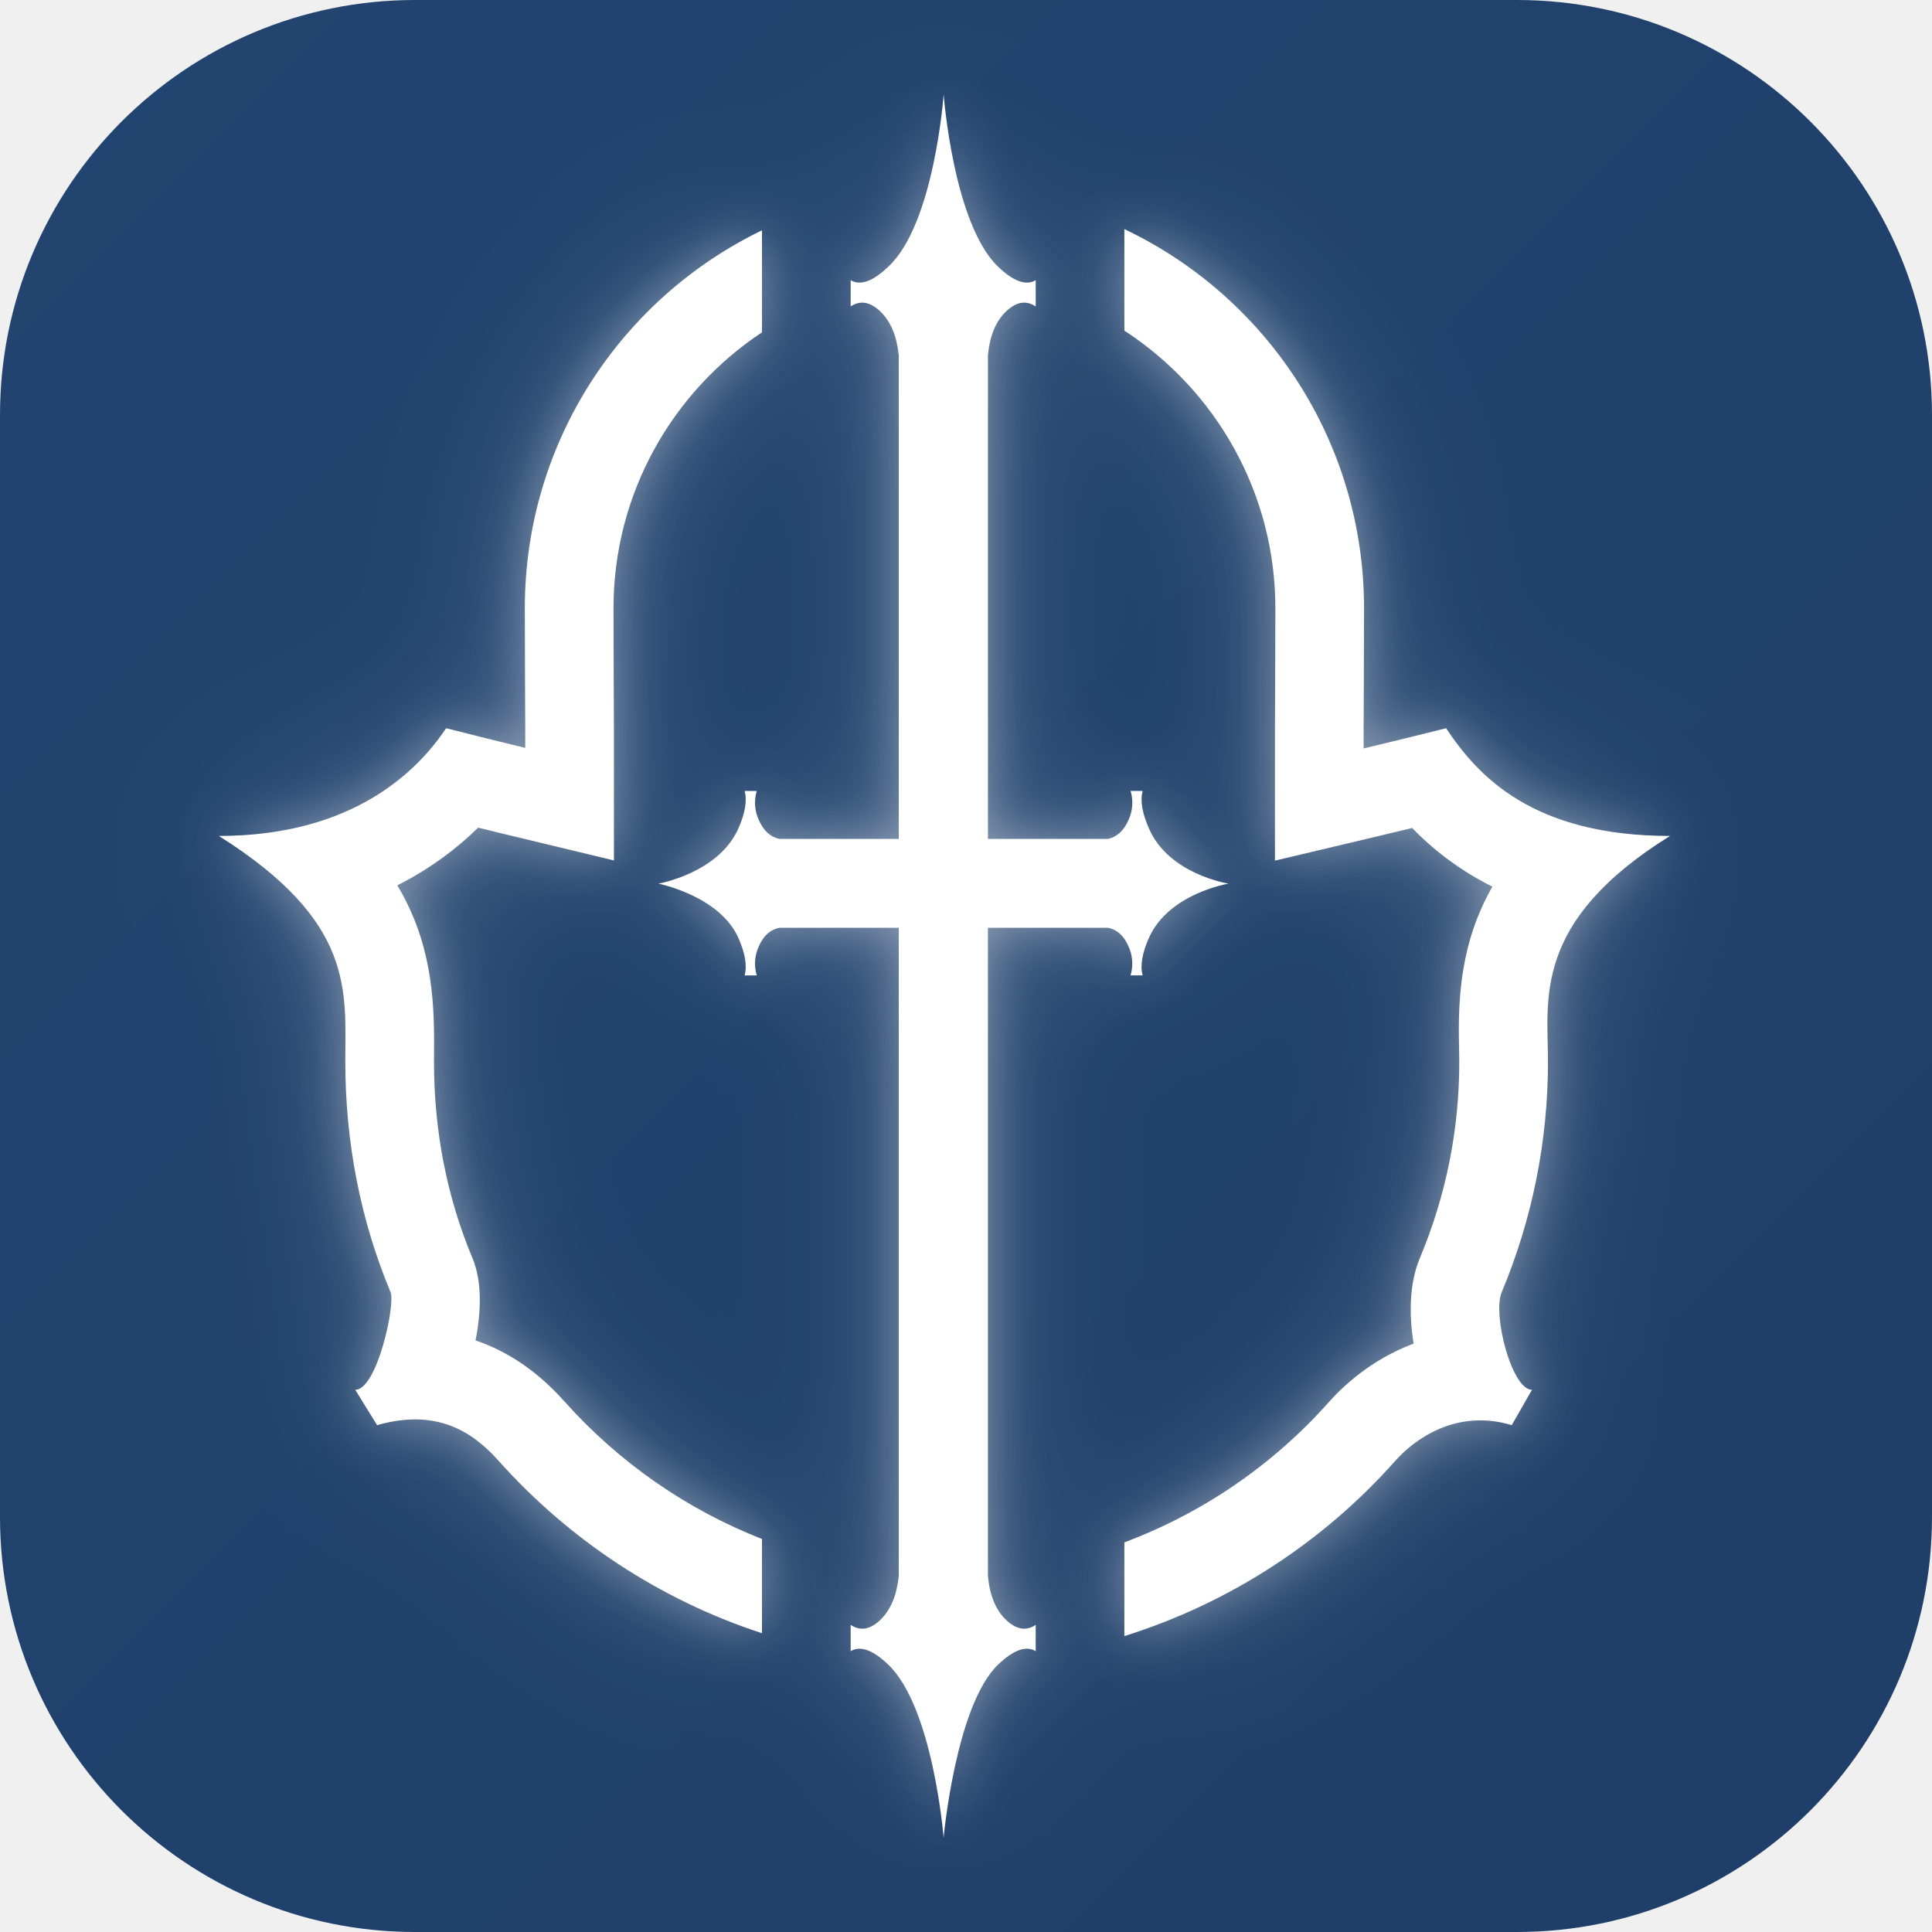
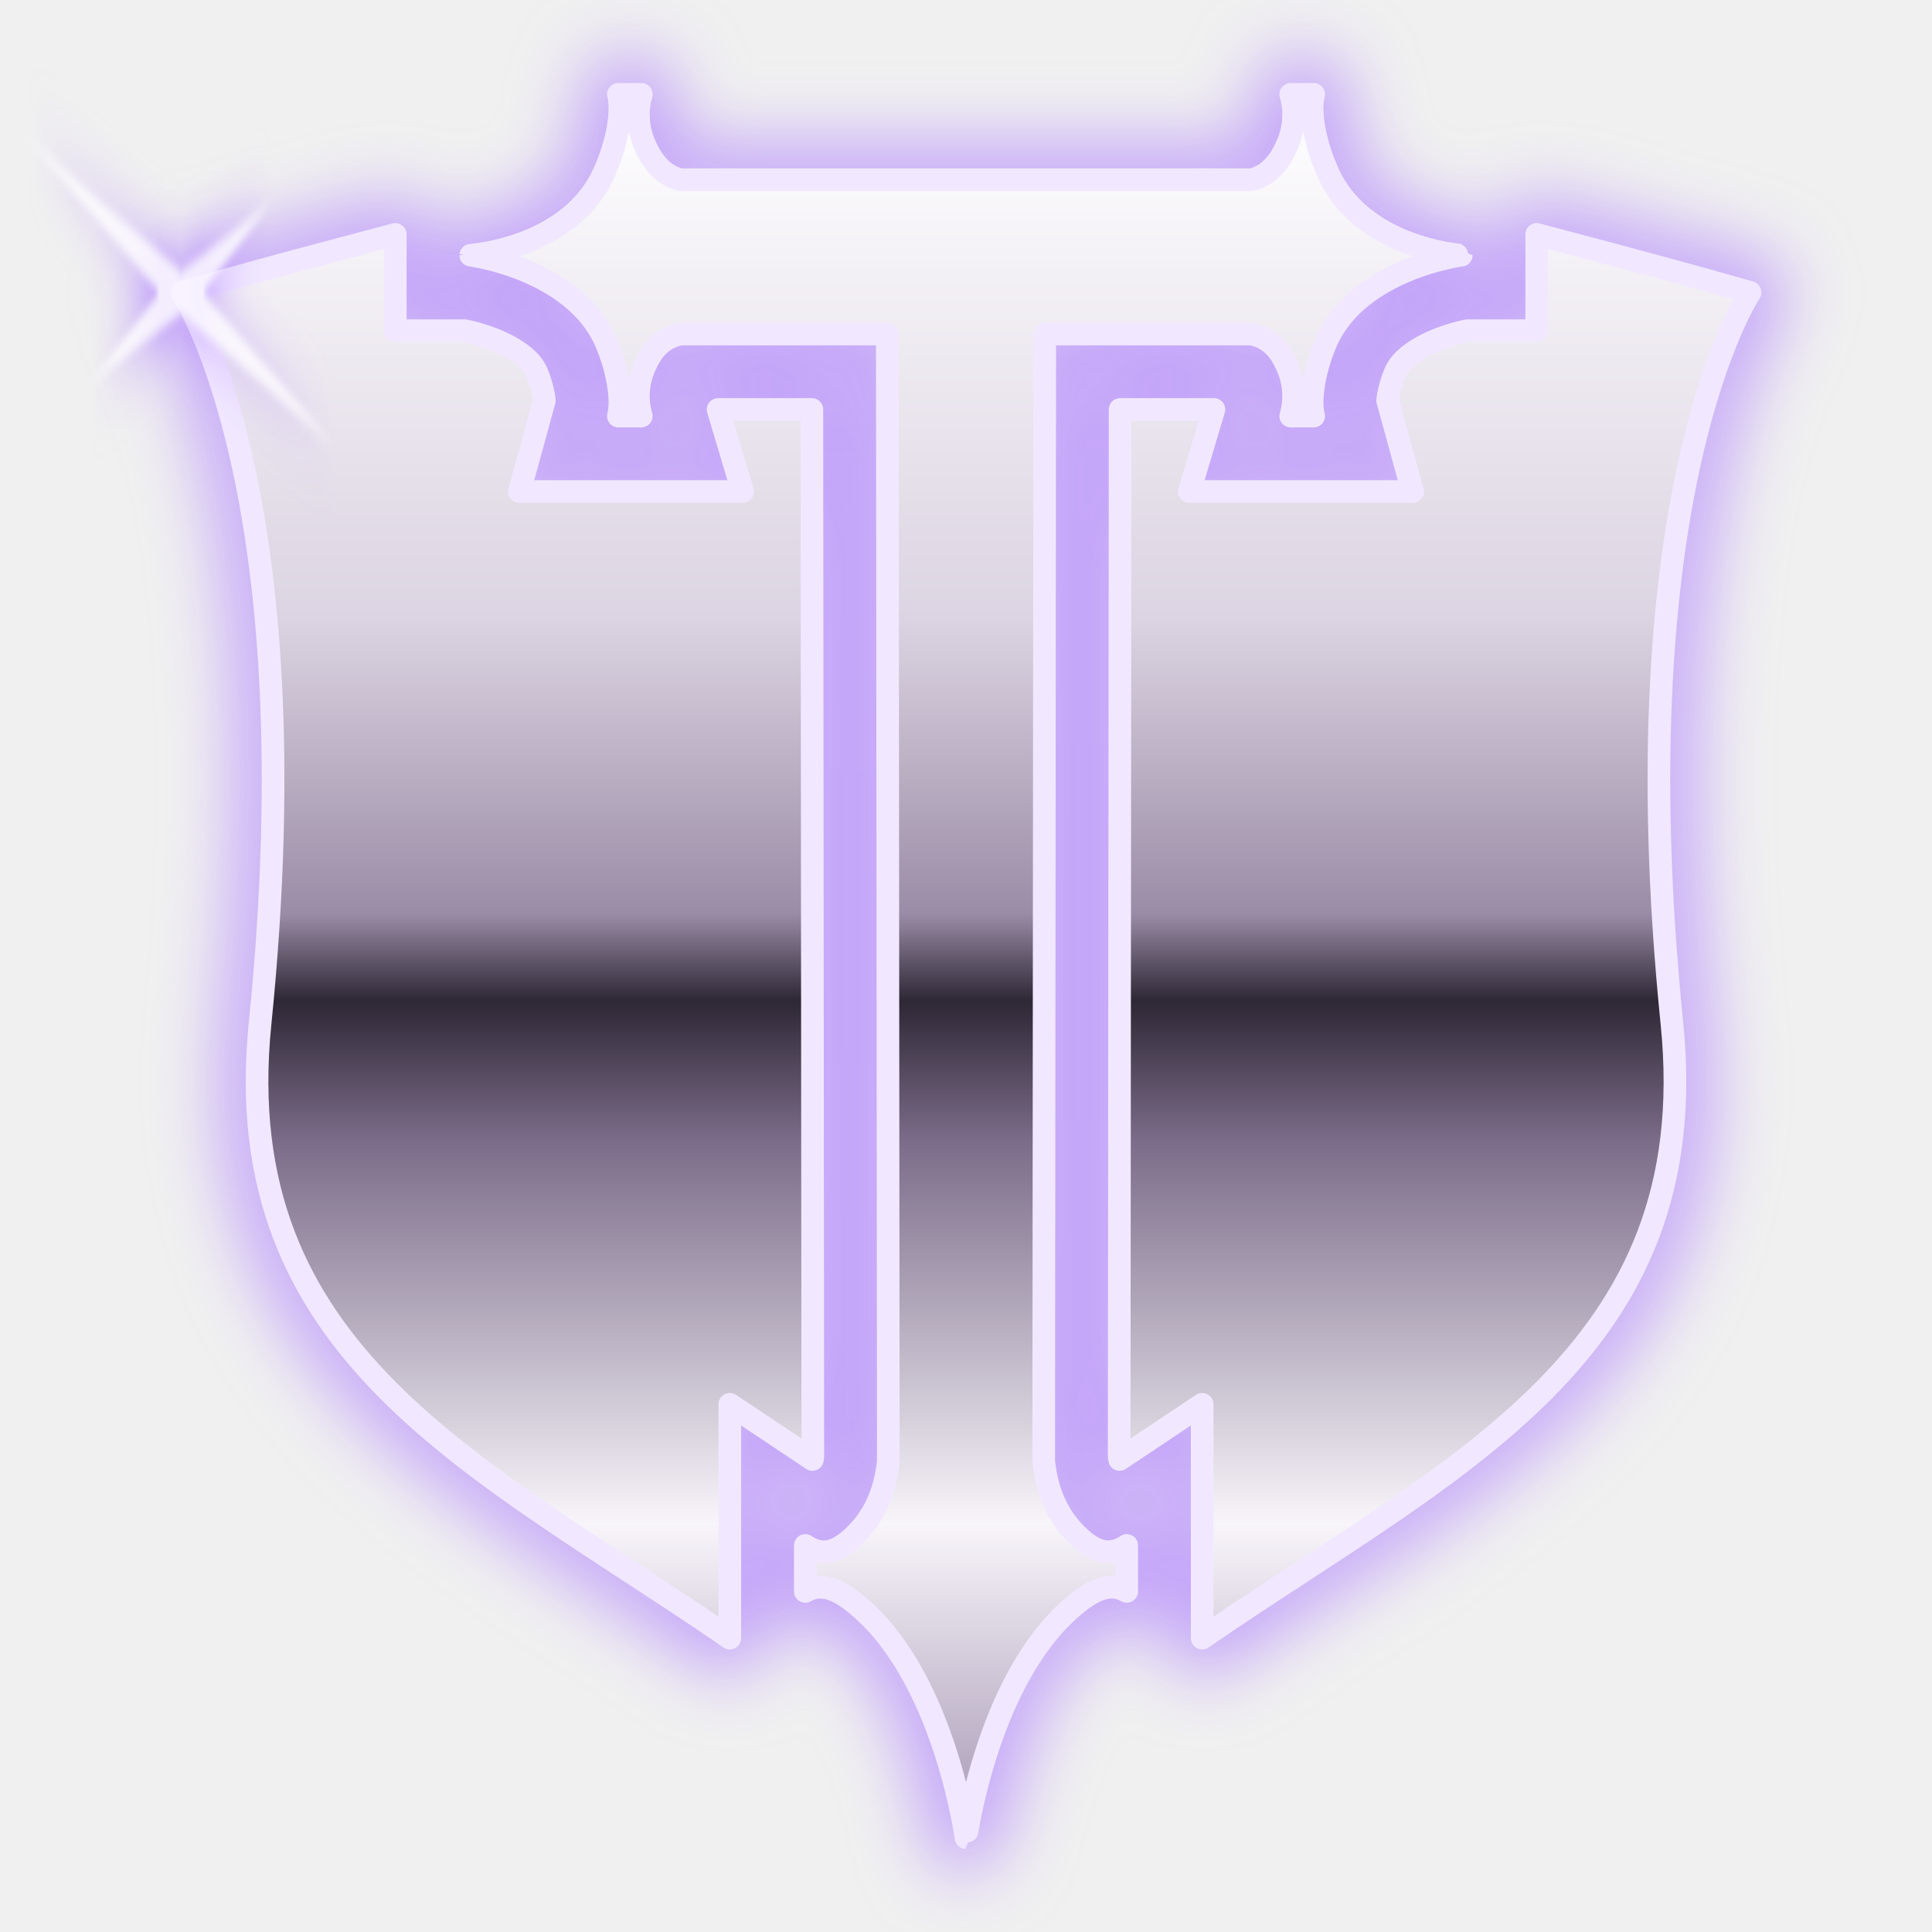
<svg xmlns="http://www.w3.org/2000/svg" viewBox="0 0 1024 1024">
  <defs>
-     <linearGradient id="rete" x1="0" y1="0" x2="1024" y2="1024" gradientUnits="userSpaceOnUse">
-       <stop offset="0" stop-color="#224470" />
-       <stop offset="0.55" stop-color="#20416c" />
-       <stop offset="1" stop-color="#1f3e68" />
+     <linearGradient id="chrome" gradientUnits="userSpaceOnUse" x1="0" y1="50" x2="0" y2="974">
+       <stop offset="0" stop-color="#ffffff" />
+       <stop offset="0.3" stop-color="#dcd4e2" />
+       <stop offset="0.47" stop-color="#9a8ca6" />
+       <stop offset="0.52" stop-color="#2e2735" />
+       <stop offset="0.6" stop-color="#7b6c89" />
+       <stop offset="0.82" stop-color="#f8f5fa" />
+       <stop offset="1" stop-color="#a495b2" />
    </linearGradient>
-     <filter id="glow" x="-40%" y="-40%" width="180%" height="180%" color-interpolation-filters="sRGB">
-       <feGaussianBlur in="SourceGraphic" stdDeviation="14" result="tight" />
-       <feGaussianBlur in="SourceGraphic" stdDeviation="40" result="wide" />
-       <feComponentTransfer in="tight" result="tightSoft">
-         <feFuncA type="linear" slope="0.4" />
-       </feComponentTransfer>
-       <feComponentTransfer in="wide" result="wideSoft">
-         <feFuncA type="linear" slope="0.22" />
-       </feComponentTransfer>
-       <feMerge>
-         <feMergeNode in="wideSoft" />
-         <feMergeNode in="tightSoft" />
-         <feMergeNode in="SourceGraphic" />
-       </feMerge>
+     <filter id="neon" x="-30%" y="-30%" width="160%" height="160%" color-interpolation-filters="sRGB">
+       <feGaussianBlur stdDeviation="18" />
+     </filter>
+     <g id="mark">
+       <path d="M886.15,542.46c17.82,175.91-116.08,234.47-248.97,325.76v-123.91l-43.77,29.24c-.08-.45-.16-.92-.23-1.4l.51-555.12h49.71l-12.98,43.5h118.3l-13.23-48.24c.23-2.92,1.49-9.13,4.23-15.4,5.66-12.13,27.03-19.53,37.99-21.62h36.79v-40l-.02-11.03c82.25,21.69,113.08,30.76,113.08,30.76,0,0-70.09,104.23-41.41,387.46Z" />
+       <path d="M430.31,217.03l.5,555.12c-.06.48-.14.95-.22,1.4l-43.77-29.24v123.91c-132.89-91.29-266.79-149.85-248.97-325.76,28.68-283.23-41.41-387.46-41.41-387.46,0,0,30.83-9.07,113.06-30.75v51.02h36.79c10.96,2.09,32.33,9.49,37.99,21.63,2.74,6.26,4,12.47,4.23,15.39l-13.23,48.24h118.3l-12.98-43.5h49.71Z" />
+       <path fill-rule="evenodd" d="M774.5,135.27c-.14,0-53.91,7.01-71.27,45.24-6.24,14.13-9.39,31.15-6.95,40.02h-12.17c2.71-9.08,1.79-18.86-2.33-27.39-4.19-9.38-10.33-14.46-18.53-16.11h-109.52l-.54,597.5c1.86,17.78,8.52,30.31,17.92,39.38,9.4,9.07,17.19,11.15,26.08,5.22v24.36c-8.88-5.27-18.9-1.34-33.03,12.18-41.5,39.64-52.13,118.33-52.15,118.33s-10.66-78.69-52.15-118.33c-14.13-13.52-24.15-17.45-33.03-12.18v-24.36c8.88,5.93,16.67,3.85,26.08-5.22s16.06-21.59,17.92-39.38l-.54-597.5h-109.52c-8.21,1.65-14.34,6.73-18.53,16.11-4.12,8.53-5.04,18.31-2.33,27.39h-12.17c2.43-8.87-.71-25.89-6.95-40.02-17.37-38.23-71.14-45.24-71.27-45.24,0-.02,53.89-3.48,71.27-45.24,6.24-14.13,9.39-31.15,6.95-40.02h12.17c-2.73,9.07-1.79,19.23,2.33,27.75,4.19,9.38,10.31,15.63,18.53,17.49h302.48c8.22-1.86,14.34-8.11,18.53-17.49,4.12-8.53,5.06-18.69,2.33-27.75h12.17c-2.43,8.87.71,25.89,6.95,40.02,17.38,41.76,71.27,45.23,71.27,45.24Z" />
+     </g>
+     <path id="flare" d="M0,-150 L18,-18 L255,0 L18,18 L0,150 L-18,18 L-255,0 L-18,-18 Z" />
+     <filter id="flare-glow" x="-100%" y="-200%" width="300%" height="500%" color-interpolation-filters="sRGB">
+       <feGaussianBlur stdDeviation="30" />
+     </filter>
+     <filter id="flare-soft" x="-50%" y="-100%" width="200%" height="300%" color-interpolation-filters="sRGB">
+       <feGaussianBlur stdDeviation="5" />
    </filter>
  </defs>
-   <rect width="1024" height="1024" rx="220" ry="220" fill="url(#rete)" />
-   <g filter="url(#glow)">
-     <path fill="#ffffff" fill-rule="evenodd" d="M885.14,443.07c-73.17,0-102.14-32.19-118.67-57.1-15.22,3.84-29.75,7.4-43.72,10.72v-10.72s.22-44.92.22-63.57c0-88.7-51.92-165.27-127.03-200.97v53.82c48.14,31.3,80.03,85.57,80.03,147.15,0,18.32-.22,62.89-.22,63.34v70.42l57.86-13.74c4.87-1.16,9.81-2.34,14.85-3.57,10.16,10.5,23.95,21.79,42.52,31.09-16.68,29.34-18.27,58.1-17.66,84.48.06,2.94.13,5.73.13,8.21.03,35.98-6.99,71-20.88,104.14-5.56,13.28-5.89,29.67-3.32,45.38-22.65,8.4-37.86,23.05-44.68,30.72-29.83,33.61-67.19,59.09-108.63,74.62v49.67c55.13-17.3,104.92-49.31,143.74-93.05,9.88-11.11,32.14-27.67,61.58-18.75l10.71-18.74c-10.71,0-21.01-39.85-16.05-51.69,16.23-38.73,24.57-80.3,24.53-122.3,0-32.94-8.48-74.05,64.69-119.56h0ZM278.17,322.39c0,19.22.22,63.58.22,63.58v10.42c-13.42-3.24-27.37-6.7-41.93-10.42-14.33,21.48-48.18,57.1-120.46,57.1,72.28,45.51,67.02,82.01,67.02,119.57,0,43.3,8.24,84.6,23.99,122.24,2.67,6.38-7.13,51.75-18.73,51.75l11.6,18.73c31.22-8.92,50.3,3.13,64.24,18.74,37.32,41.78,85.34,73.78,139.74,91.54v-49.95c-39.7-15.54-75.67-40.41-104.69-72.9-14.01-15.69-29.78-26.49-47.13-32.33,3.02-15.29,3.54-31.28-1.67-43.73-13.5-32.26-20.35-67.28-20.35-104.1,0-2.24.02-4.48.04-6.72.25-28-1.81-57.07-19.47-86.67,17.77-8.95,31.85-19.81,42.84-30.56,4.74,1.17,9.38,2.3,13.97,3.4l34.42,8.29,23.57,5.67v-70.31c0-.44-.22-44.46-.22-63.33,0-61.01,31.31-114.84,78.7-146.27v-54.06c-74.39,35.97-125.69,112.15-125.7,200.32h0Z" />
-     <path fill="#ffffff" fill-rule="evenodd" d="M608.92,497.15c-3.59,8.12-4.68,14.72-3.28,19.82h-6.43c1.57-5.21,1.12-10.83-1.25-15.73-2.41-5.39-5.97-8.56-10.7-9.51h-63.64v343.63c.95,10.22,4.13,17.94,9.54,23.15s10.67,6.11,15.78,2.7v13.92c-5.11-3.03-11.74-.66-19.89,7.1-22.48,21.43-28.93,91.78-28.91,91.78-.01,0-5.5-68.99-29.39-91.77-8.14-7.77-14.77-10.13-19.88-7.1v-13.92c5.11,3.41,10.37,2.51,15.78-2.7s8.65-12.93,9.72-23.15v-343.62h-63.33c-4.72.95-8.29,4.12-10.7,9.51-2.37,4.9-2.81,10.51-1.25,15.73h-6.43c1.4-5.1.31-11.7-3.28-19.82-9.91-22.4-42.42-28.83-42.42-28.82,0-.01,31.89-5.48,42.42-29.3,3.59-8.12,4.68-14.72,3.28-19.82h6.43c-1.57,5.21-1.12,10.82,1.25,15.72,2.41,5.39,5.97,8.62,10.7,9.69h63.33V188.27c-1.07-10.22-4.31-17.94-9.72-23.14s-10.67-6.11-15.77-2.71v-13.92c5.11,3.03,11.74.67,19.88-7.1,24.53-22.69,29.39-91.4,29.39-91.4,0,0,5.12,68.72,28.91,91.41,8.14,7.76,14.77,10.13,19.89,7.1v13.91c-5.11-3.4-10.37-2.5-15.78,2.71-5.41,5.2-8.59,12.92-9.54,23.14v256.36h63.65c4.73-1.07,8.29-4.3,10.7-9.69,2.37-4.9,2.82-10.51,1.25-15.72h6.43c-1.4,5.09-.31,11.7,3.28,19.82,10.49,24.46,42.25,29.3,42.25,29.3,0,0-31.77,5.1-42.26,28.82h0Z" />
+   <use href="#mark" fill="none" stroke="#a774ff" stroke-width="40" stroke-linejoin="round" opacity="0.6" filter="url(#neon)" />
+   <use href="#mark" fill="url(#chrome)" />
+   <use href="#mark" fill="none" stroke="#f1e8ff" stroke-width="12" stroke-linejoin="round" />
+   <g transform="translate(96 155) rotate(45) scale(0.45)">
+     <use href="#flare" fill="#a774ff" opacity="0.6" filter="url(#flare-glow)" />
+     <use href="#flare" fill="#ffffff" opacity="0.8" filter="url(#flare-soft)" />
  </g>
</svg>
